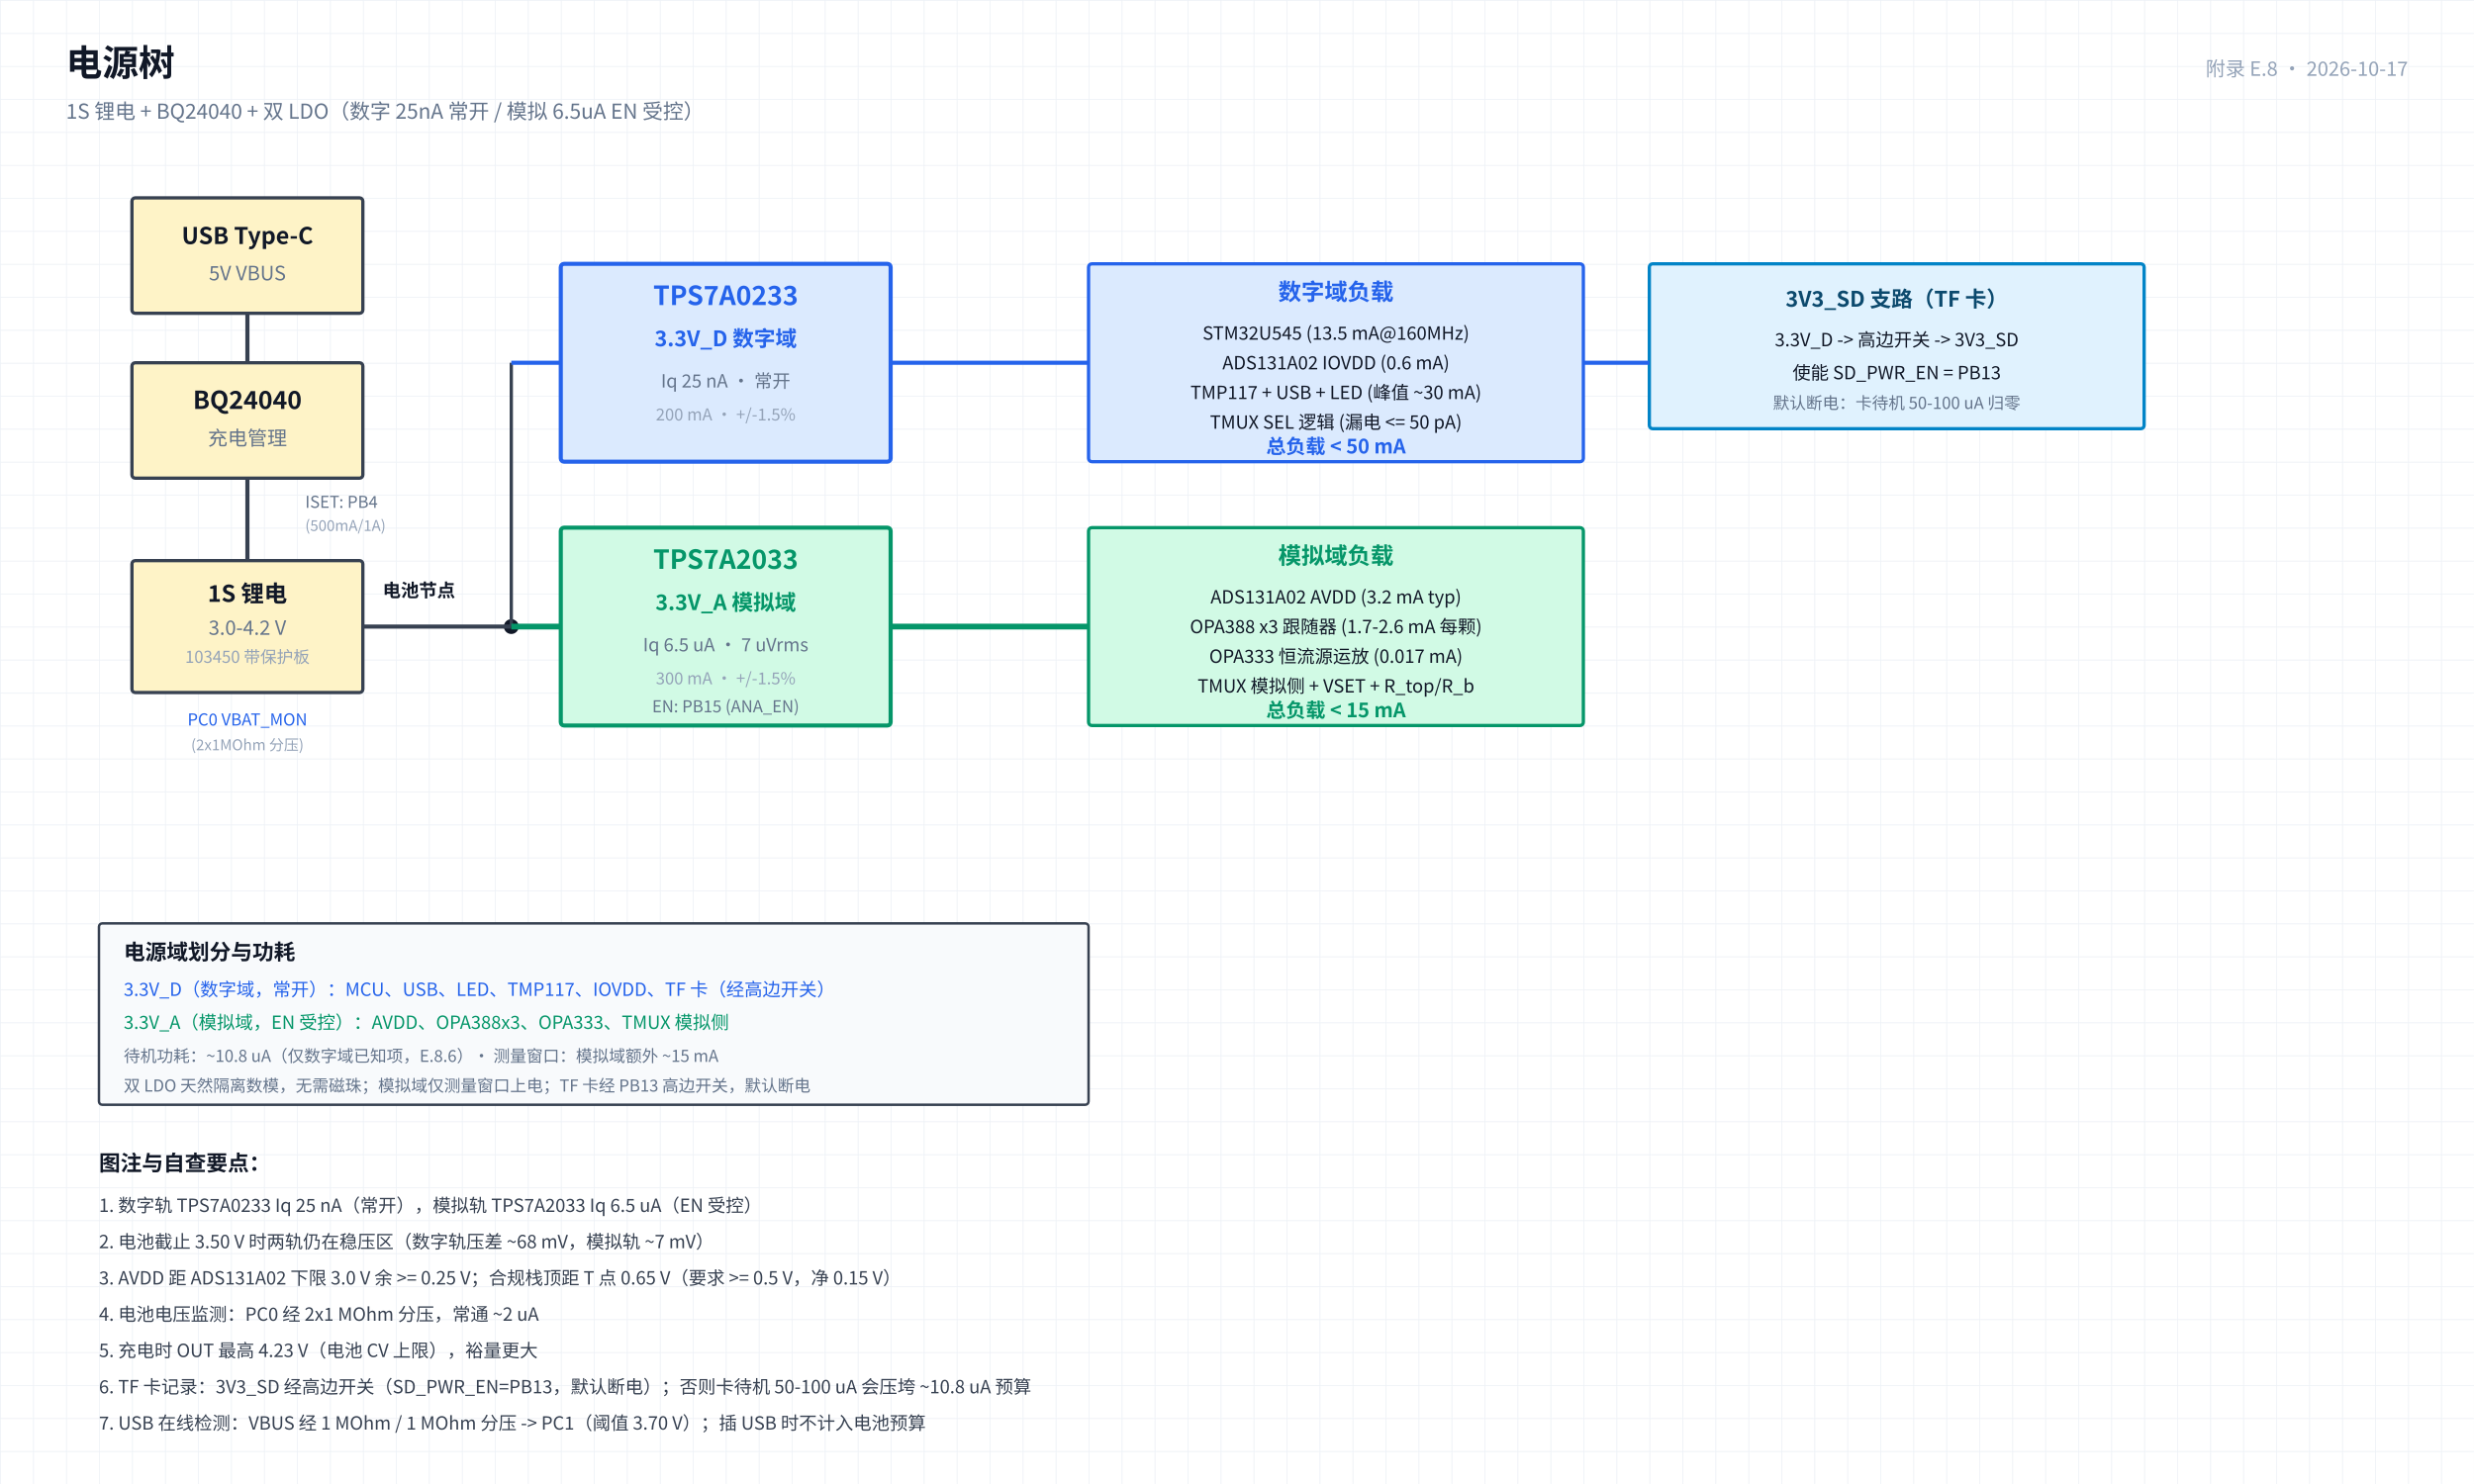
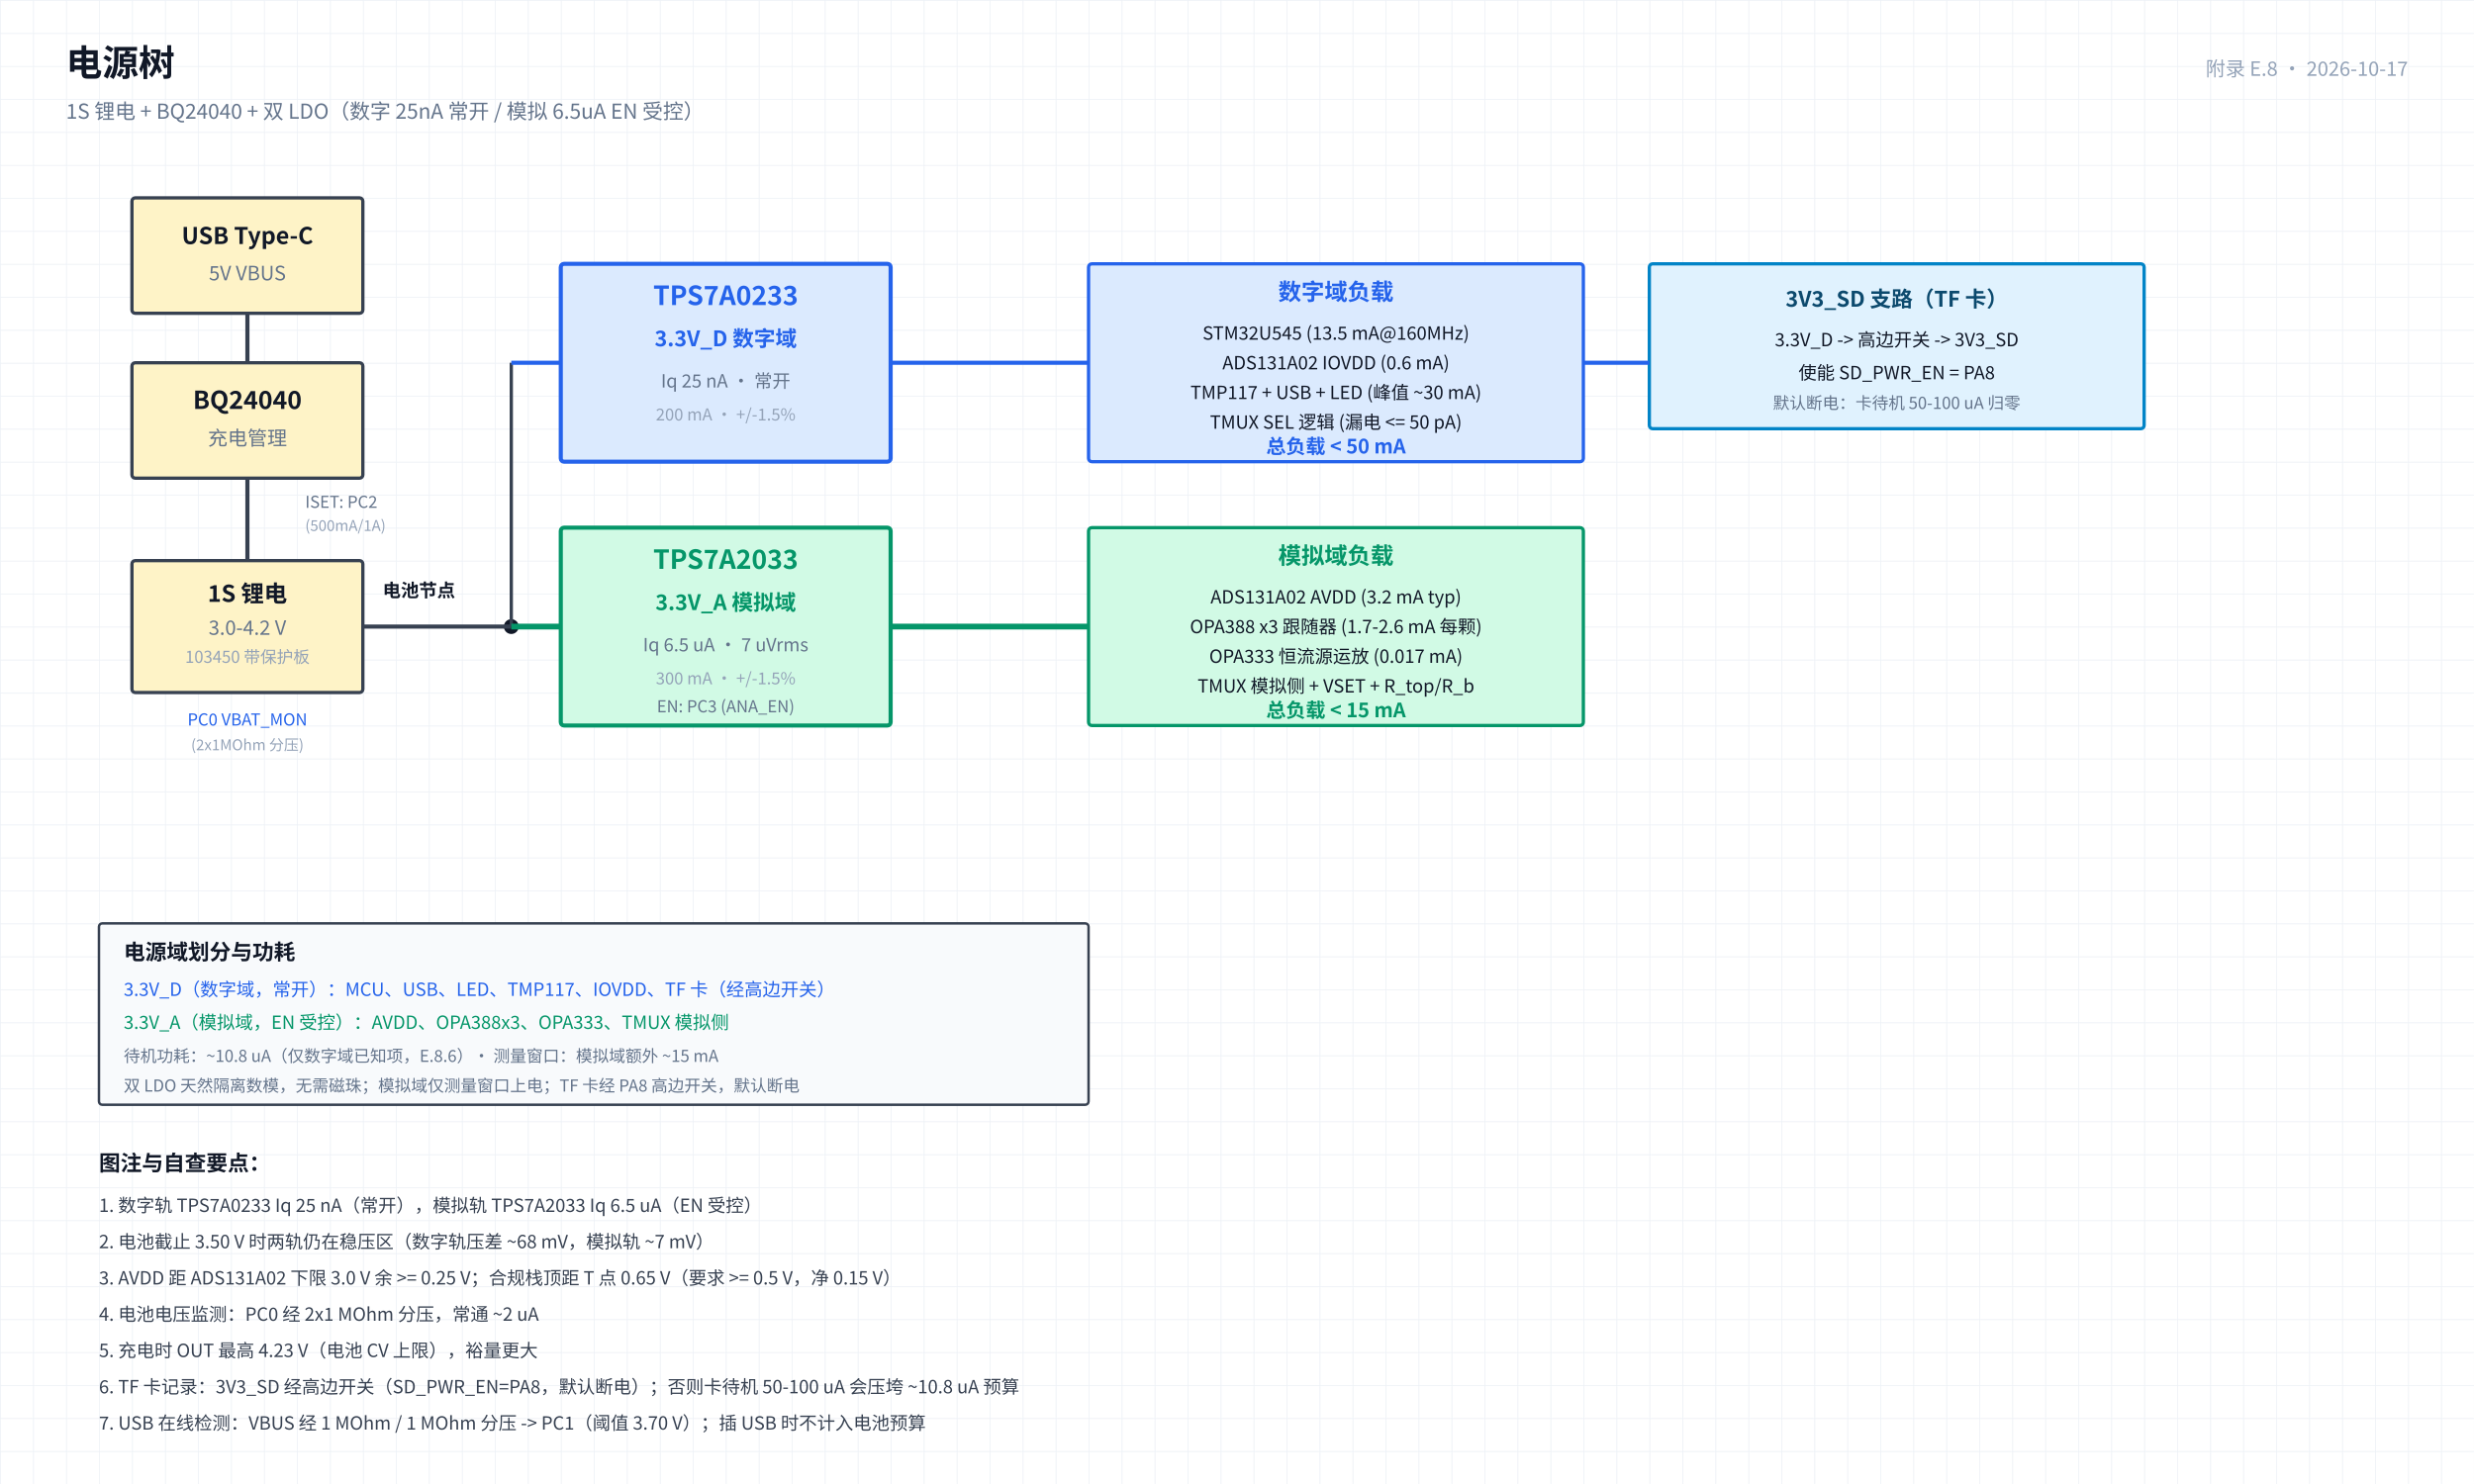
<svg xmlns="http://www.w3.org/2000/svg" width="1500" height="900" viewBox="0 0 1500 900" font-family="'Noto Sans CJK SC','Noto Sans SC','Source Han Sans SC','PingFang SC','Microsoft YaHei',sans-serif">
  <style>
  .w   { stroke:#374151; stroke-width:2;   fill:none }
  .wr  { stroke:#374151; stroke-width:2.5; fill:none }
  .sym { stroke:#374151; stroke-width:1.8; fill:none; stroke-linejoin:round }
  .p   { stroke:#7c3aed; stroke-width:1.8; fill:none; stroke-dasharray:6,4 }
  .gw  { stroke:#059669; stroke-width:3.5; fill:none }
  .ow  { stroke:#ea580c; stroke-width:3.5; fill:none }
  .gd  { stroke:#9ca3af; stroke-width:2;   fill:none; stroke-dasharray:5,4 }
</style>
  <defs>
    <pattern id="grid" width="20" height="20" patternUnits="userSpaceOnUse">
      <path d="M20,0 L0,0 0,20" fill="none" stroke="#eef2f7" stroke-width="1" />
    </pattern>
    <marker id="arrG" markerUnits="userSpaceOnUse" markerWidth="12" markerHeight="11" refX="10" refY="4.5" orient="auto">
      <path d="M0,0 L10,4.5 L0,9 z" fill="#059669" />
    </marker>
    <marker id="arrO" markerUnits="userSpaceOnUse" markerWidth="12" markerHeight="11" refX="10" refY="4.5" orient="auto">
      <path d="M0,0 L10,4.5 L0,9 z" fill="#ea580c" />
    </marker>
    <marker id="arrB" markerUnits="userSpaceOnUse" markerWidth="12" markerHeight="11" refX="10" refY="4.5" orient="auto">
      <path d="M0,0 L10,4.5 L0,9 z" fill="#2563eb" />
    </marker>
    <marker id="arrK" markerUnits="userSpaceOnUse" markerWidth="12" markerHeight="11" refX="10" refY="4.5" orient="auto">
      <path d="M0,0 L10,4.5 L0,9 z" fill="#374151" />
    </marker>
  </defs>
  <rect x="0" y="0" width="1500" height="900" fill="#ffffff" />
  <rect x="0" y="0" width="1500" height="900" fill="url(#grid)" />
  <text x="40" y="46" font-size="22" font-weight="bold" fill="#111827">电源树</text>
  <text x="40" y="72" font-size="12.5" fill="#64748b">1S 锂电 + BQ24040 + 双 LDO（数字 25nA 常开 / 模拟 6.5uA EN 受控）</text>
  <text x="1460" y="46" font-size="12" fill="#94a3b8" text-anchor="end">附录 E.8 · 2026-10-17</text>
  <rect x="80" y="120" width="140" height="70" rx="2" fill="#fef3c7" stroke="#374151" stroke-width="2" />
  <text x="150" y="148" font-size="14" font-weight="bold" fill="#111827" text-anchor="middle">USB Type-C</text>
  <text x="150" y="170" font-size="12" fill="#64748b" text-anchor="middle">5V VBUS</text>
  <rect x="80" y="220" width="140" height="70" rx="2" fill="#fef3c7" stroke="#374151" stroke-width="2" />
  <text x="150" y="248" font-size="15" font-weight="bold" fill="#111827" text-anchor="middle">BQ24040</text>
  <text x="150" y="270" font-size="12" fill="#64748b" text-anchor="middle">充电管理</text>
  <line x1="150" y1="190" x2="150" y2="220" class="wr" />
-   <text x="185" y="308" font-size="10" fill="#64748b">ISET: PB4</text>
+   <text x="185" y="308" font-size="10" fill="#64748b">ISET: PC2</text>
  <text x="185" y="322" font-size="9" fill="#94a3b8">(500mA/1A)</text>
  <rect x="80" y="340" width="140" height="80" rx="2" fill="#fef3c7" stroke="#374151" stroke-width="2" />
  <text x="150" y="365" font-size="14" font-weight="bold" fill="#111827" text-anchor="middle">1S 锂电</text>
  <text x="150" y="385" font-size="12" fill="#64748b" text-anchor="middle">3.0-4.2 V</text>
  <text x="150" y="402" font-size="10" fill="#94a3b8" text-anchor="middle">103450 带保护板</text>
  <line x1="150" y1="290" x2="150" y2="340" class="wr" />
  <text x="150" y="440" font-size="10" fill="#2563eb" text-anchor="middle">PC0 VBAT_MON</text>
  <text x="150" y="455" font-size="9" fill="#94a3b8" text-anchor="middle">(2x1MOhm 分压)</text>
  <circle cx="310" cy="380" r="4.5" fill="#111827" />
  <line x1="220" y1="380" x2="310" y2="380" class="wr" />
  <text x="232" y="362" font-size="11" font-weight="bold" fill="#111827">电池节点</text>
  <rect x="340" y="160" width="200" height="120" rx="2" fill="#dbeafe" stroke="#2563eb" stroke-width="2.5" />
  <text x="440" y="185" font-size="16" font-weight="bold" fill="#2563eb" text-anchor="middle">TPS7A0233</text>
  <text x="440" y="210" font-size="13" font-weight="bold" fill="#2563eb" text-anchor="middle">3.3V_D 数字域</text>
  <text x="440" y="235" font-size="11" fill="#64748b" text-anchor="middle">Iq 25 nA · 常开</text>
  <text x="440" y="255" font-size="10" fill="#94a3b8" text-anchor="middle">200 mA · +/-1.5%</text>
  <line x1="310" y1="380" x2="310" y2="220" class="w" />
  <line x1="310" y1="220" x2="340" y2="220" class="w" style="stroke:#2563eb;stroke-width:2.5" />
  <rect x="340" y="320" width="200" height="120" rx="2" fill="#d1fae5" stroke="#059669" stroke-width="2.5" />
  <text x="440" y="345" font-size="16" font-weight="bold" fill="#059669" text-anchor="middle">TPS7A2033</text>
  <text x="440" y="370" font-size="13" font-weight="bold" fill="#059669" text-anchor="middle">3.3V_A 模拟域</text>
  <text x="440" y="395" font-size="11" fill="#64748b" text-anchor="middle">Iq 6.5 uA · 7 uVrms</text>
  <text x="440" y="415" font-size="10" fill="#94a3b8" text-anchor="middle">300 mA · +/-1.5%</text>
-   <text x="440" y="432" font-size="10" fill="#64748b" text-anchor="middle">EN: PB15 (ANA_EN)</text>
+   <text x="440" y="432" font-size="10" fill="#64748b" text-anchor="middle">EN: PC3 (ANA_EN)</text>
  <line x1="310" y1="380" x2="310" y2="380" class="w" />
  <line x1="310" y1="380" x2="340" y2="380" class="gw" />
  <rect x="660" y="160" width="300" height="120" rx="2" fill="#dbeafe" stroke="#2563eb" stroke-width="2" />
  <text x="810" y="182" font-size="14" font-weight="bold" fill="#2563eb" text-anchor="middle">数字域负载</text>
  <text x="810" y="206" font-size="11" fill="#111827" text-anchor="middle">STM32U545 (13.5 mA@160MHz)</text>
  <text x="810" y="224" font-size="11" fill="#111827" text-anchor="middle">ADS131A02 IOVDD (0.6 mA)</text>
  <text x="810" y="242" font-size="11" fill="#111827" text-anchor="middle">TMP117 + USB + LED (峰值 ~30 mA)</text>
  <text x="810" y="260" font-size="11" fill="#111827" text-anchor="middle">TMUX SEL 逻辑 (漏电 &lt;= 50 pA)</text>
  <text x="810" y="275" font-size="12" font-weight="bold" fill="#2563eb" text-anchor="middle">总负载 &lt; 50 mA</text>
  <line x1="540" y1="220" x2="660" y2="220" class="w" style="stroke:#2563eb;stroke-width:2.5" />
  <rect x="660" y="320" width="300" height="120" rx="2" fill="#d1fae5" stroke="#059669" stroke-width="2" />
  <text x="810" y="342" font-size="14" font-weight="bold" fill="#059669" text-anchor="middle">模拟域负载</text>
  <text x="810" y="366" font-size="11" fill="#111827" text-anchor="middle">ADS131A02 AVDD (3.2 mA typ)</text>
  <text x="810" y="384" font-size="11" fill="#111827" text-anchor="middle">OPA388 x3 跟随器 (1.7-2.6 mA 每颗)</text>
  <text x="810" y="402" font-size="11" fill="#111827" text-anchor="middle">OPA333 恒流源运放 (0.017 mA)</text>
  <text x="810" y="420" font-size="11" fill="#111827" text-anchor="middle">TMUX 模拟侧 + VSET + R_top/R_b</text>
  <text x="810" y="435" font-size="12" font-weight="bold" fill="#059669" text-anchor="middle">总负载 &lt; 15 mA</text>
  <line x1="540" y1="380" x2="660" y2="380" class="gw" />
  <rect x="60" y="560" width="600" height="110" rx="2" fill="#f8fafc" stroke="#374151" stroke-width="1.5" />
  <text x="75" y="582" font-size="13" font-weight="bold" fill="#111827">电源域划分与功耗</text>
  <text x="75" y="604" font-size="11" fill="#2563eb">3.3V_D（数字域，常开）：MCU、USB、LED、TMP117、IOVDD、TF 卡（经高边开关）</text>
  <text x="75" y="624" font-size="11" fill="#059669">3.3V_A（模拟域，EN 受控）：AVDD、OPA388x3、OPA333、TMUX 模拟侧</text>
  <text x="75" y="644" font-size="10" fill="#64748b">待机功耗：~10.8 uA（仅数字域已知项，E.8.6）· 测量窗口：模拟域额外 ~15 mA</text>
-   <text x="75" y="662" font-size="10" fill="#64748b">双 LDO 天然隔离数模，无需磁珠；模拟域仅测量窗口上电；TF 卡经 PB13 高边开关，默认断电</text>
+   <text x="75" y="662" font-size="10" fill="#64748b">双 LDO 天然隔离数模，无需磁珠；模拟域仅测量窗口上电；TF 卡经 PA8 高边开关，默认断电</text>
  <text x="60" y="710" font-size="13" font-weight="bold" fill="#111827">图注与自查要点：</text>
  <text x="60" y="735" font-size="11" fill="#374151">  1. 数字轨 TPS7A0233 Iq 25 nA（常开），模拟轨 TPS7A2033 Iq 6.5 uA（EN 受控）</text>
  <text x="60" y="757" font-size="11" fill="#374151">2. 电池截止 3.50 V 时两轨仍在稳压区（数字轨压差 ~68 mV，模拟轨 ~7 mV）</text>
  <text x="60" y="779" font-size="11" fill="#374151">3. AVDD 距 ADS131A02 下限 3.0 V 余 &gt;= 0.25 V；合规栈顶距 T 点 0.65 V（要求 &gt;= 0.5 V，净 0.15 V）</text>
  <text x="60" y="801" font-size="11" fill="#374151">4. 电池电压监测：PC0 经 2x1 MOhm 分压，常通 ~2 uA</text>
  <text x="60" y="823" font-size="11" fill="#374151">5. 充电时 OUT 最高 4.23 V（电池 CV 上限），裕量更大</text>
-   <text x="60" y="845" font-size="11" fill="#374151">6. TF 卡记录：3V3_SD 经高边开关（SD_PWR_EN=PB13，默认断电）；否则卡待机 50-100 uA 会压垮 ~10.8 uA 预算</text>
+   <text x="60" y="845" font-size="11" fill="#374151">6. TF 卡记录：3V3_SD 经高边开关（SD_PWR_EN=PA8，默认断电）；否则卡待机 50-100 uA 会压垮 ~10.8 uA 预算</text>
  <text x="60" y="867" font-size="11" fill="#374151">7. USB 在线检测：VBUS 经 1 MOhm / 1 MOhm 分压 -&gt; PC1（阈值 3.70 V）；插 USB 时不计入电池预算</text>
  <rect x="1000" y="160" width="300" height="100" rx="2" fill="#e0f2fe" stroke="#0284c7" stroke-width="2" />
  <text x="1150" y="186" font-size="13" font-weight="bold" fill="#0c4a6e" text-anchor="middle">3V3_SD 支路（TF 卡）</text>
  <text x="1150" y="210" font-size="11" fill="#111827" text-anchor="middle">3.3V_D -&gt; 高边开关 -&gt; 3V3_SD</text>
-   <text x="1150" y="230" font-size="11" fill="#111827" text-anchor="middle">使能 SD_PWR_EN = PB13</text>
+   <text x="1150" y="230" font-size="11" fill="#111827" text-anchor="middle">使能 SD_PWR_EN = PA8</text>
  <text x="1150" y="248" font-size="10" fill="#64748b" text-anchor="middle">默认断电：卡待机 50-100 uA 归零</text>
  <line x1="960" y1="220" x2="1000" y2="220" class="w" style="stroke:#2563eb;stroke-width:2.5" />
</svg>
